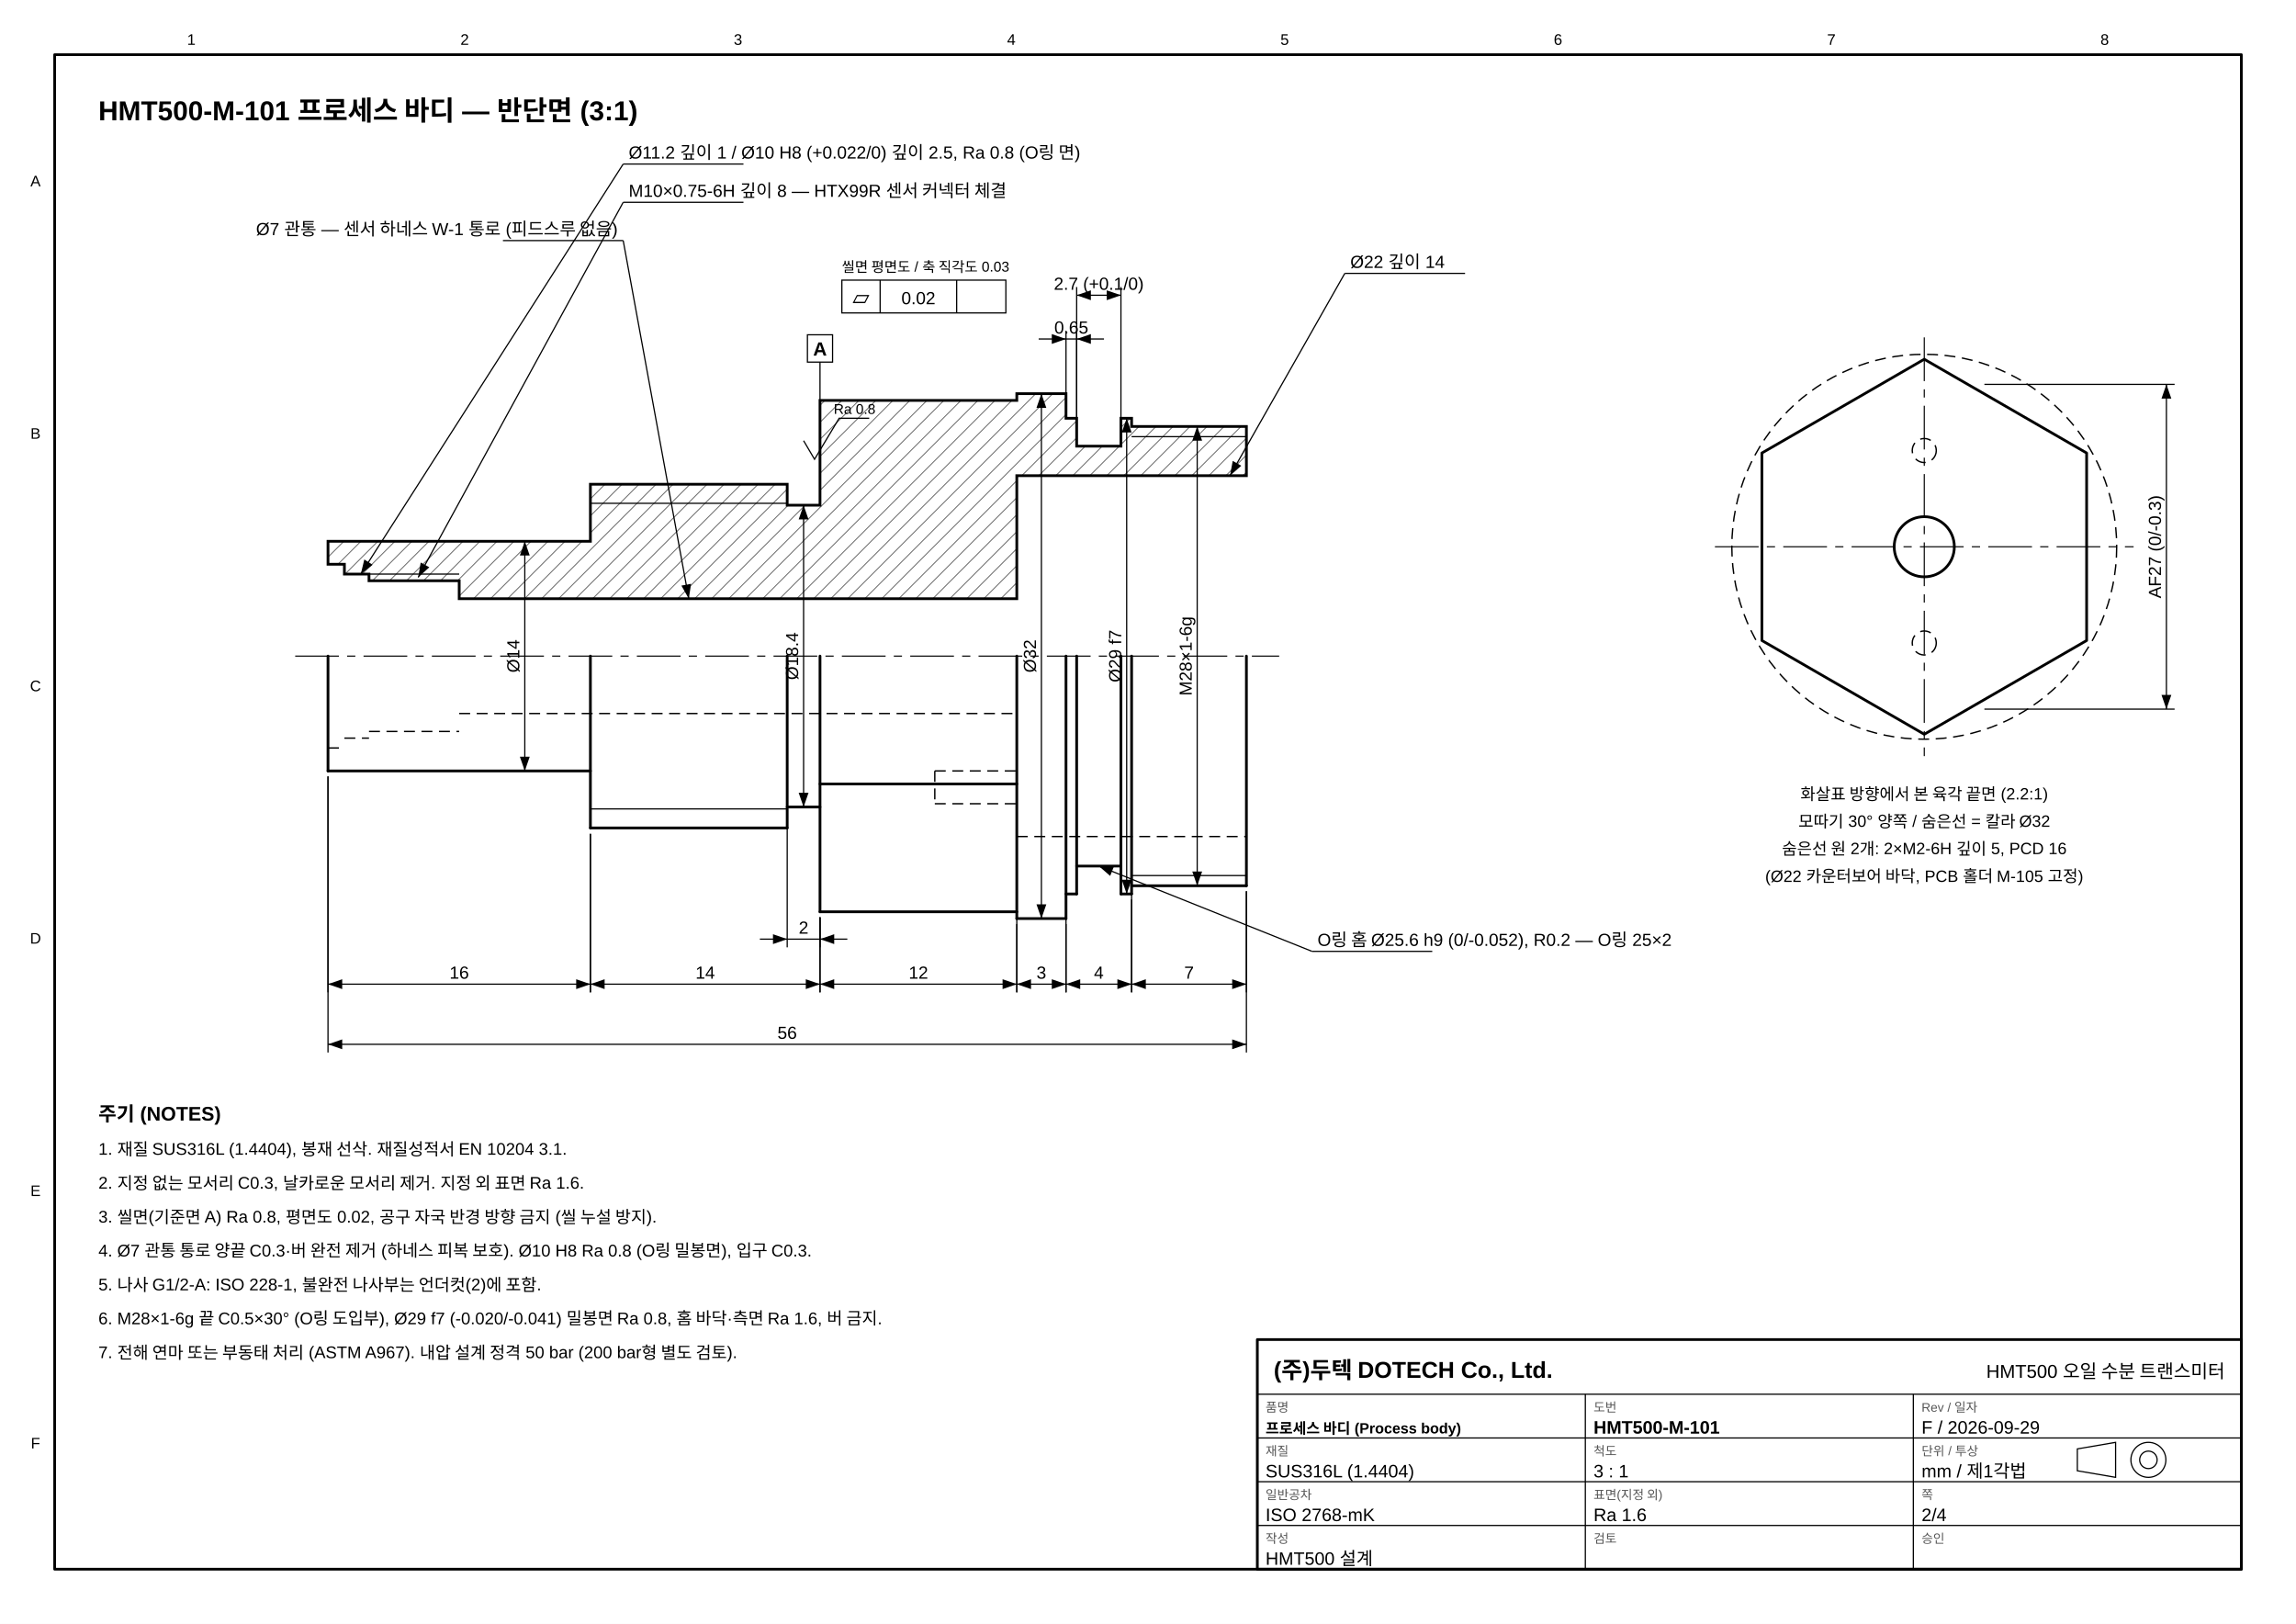
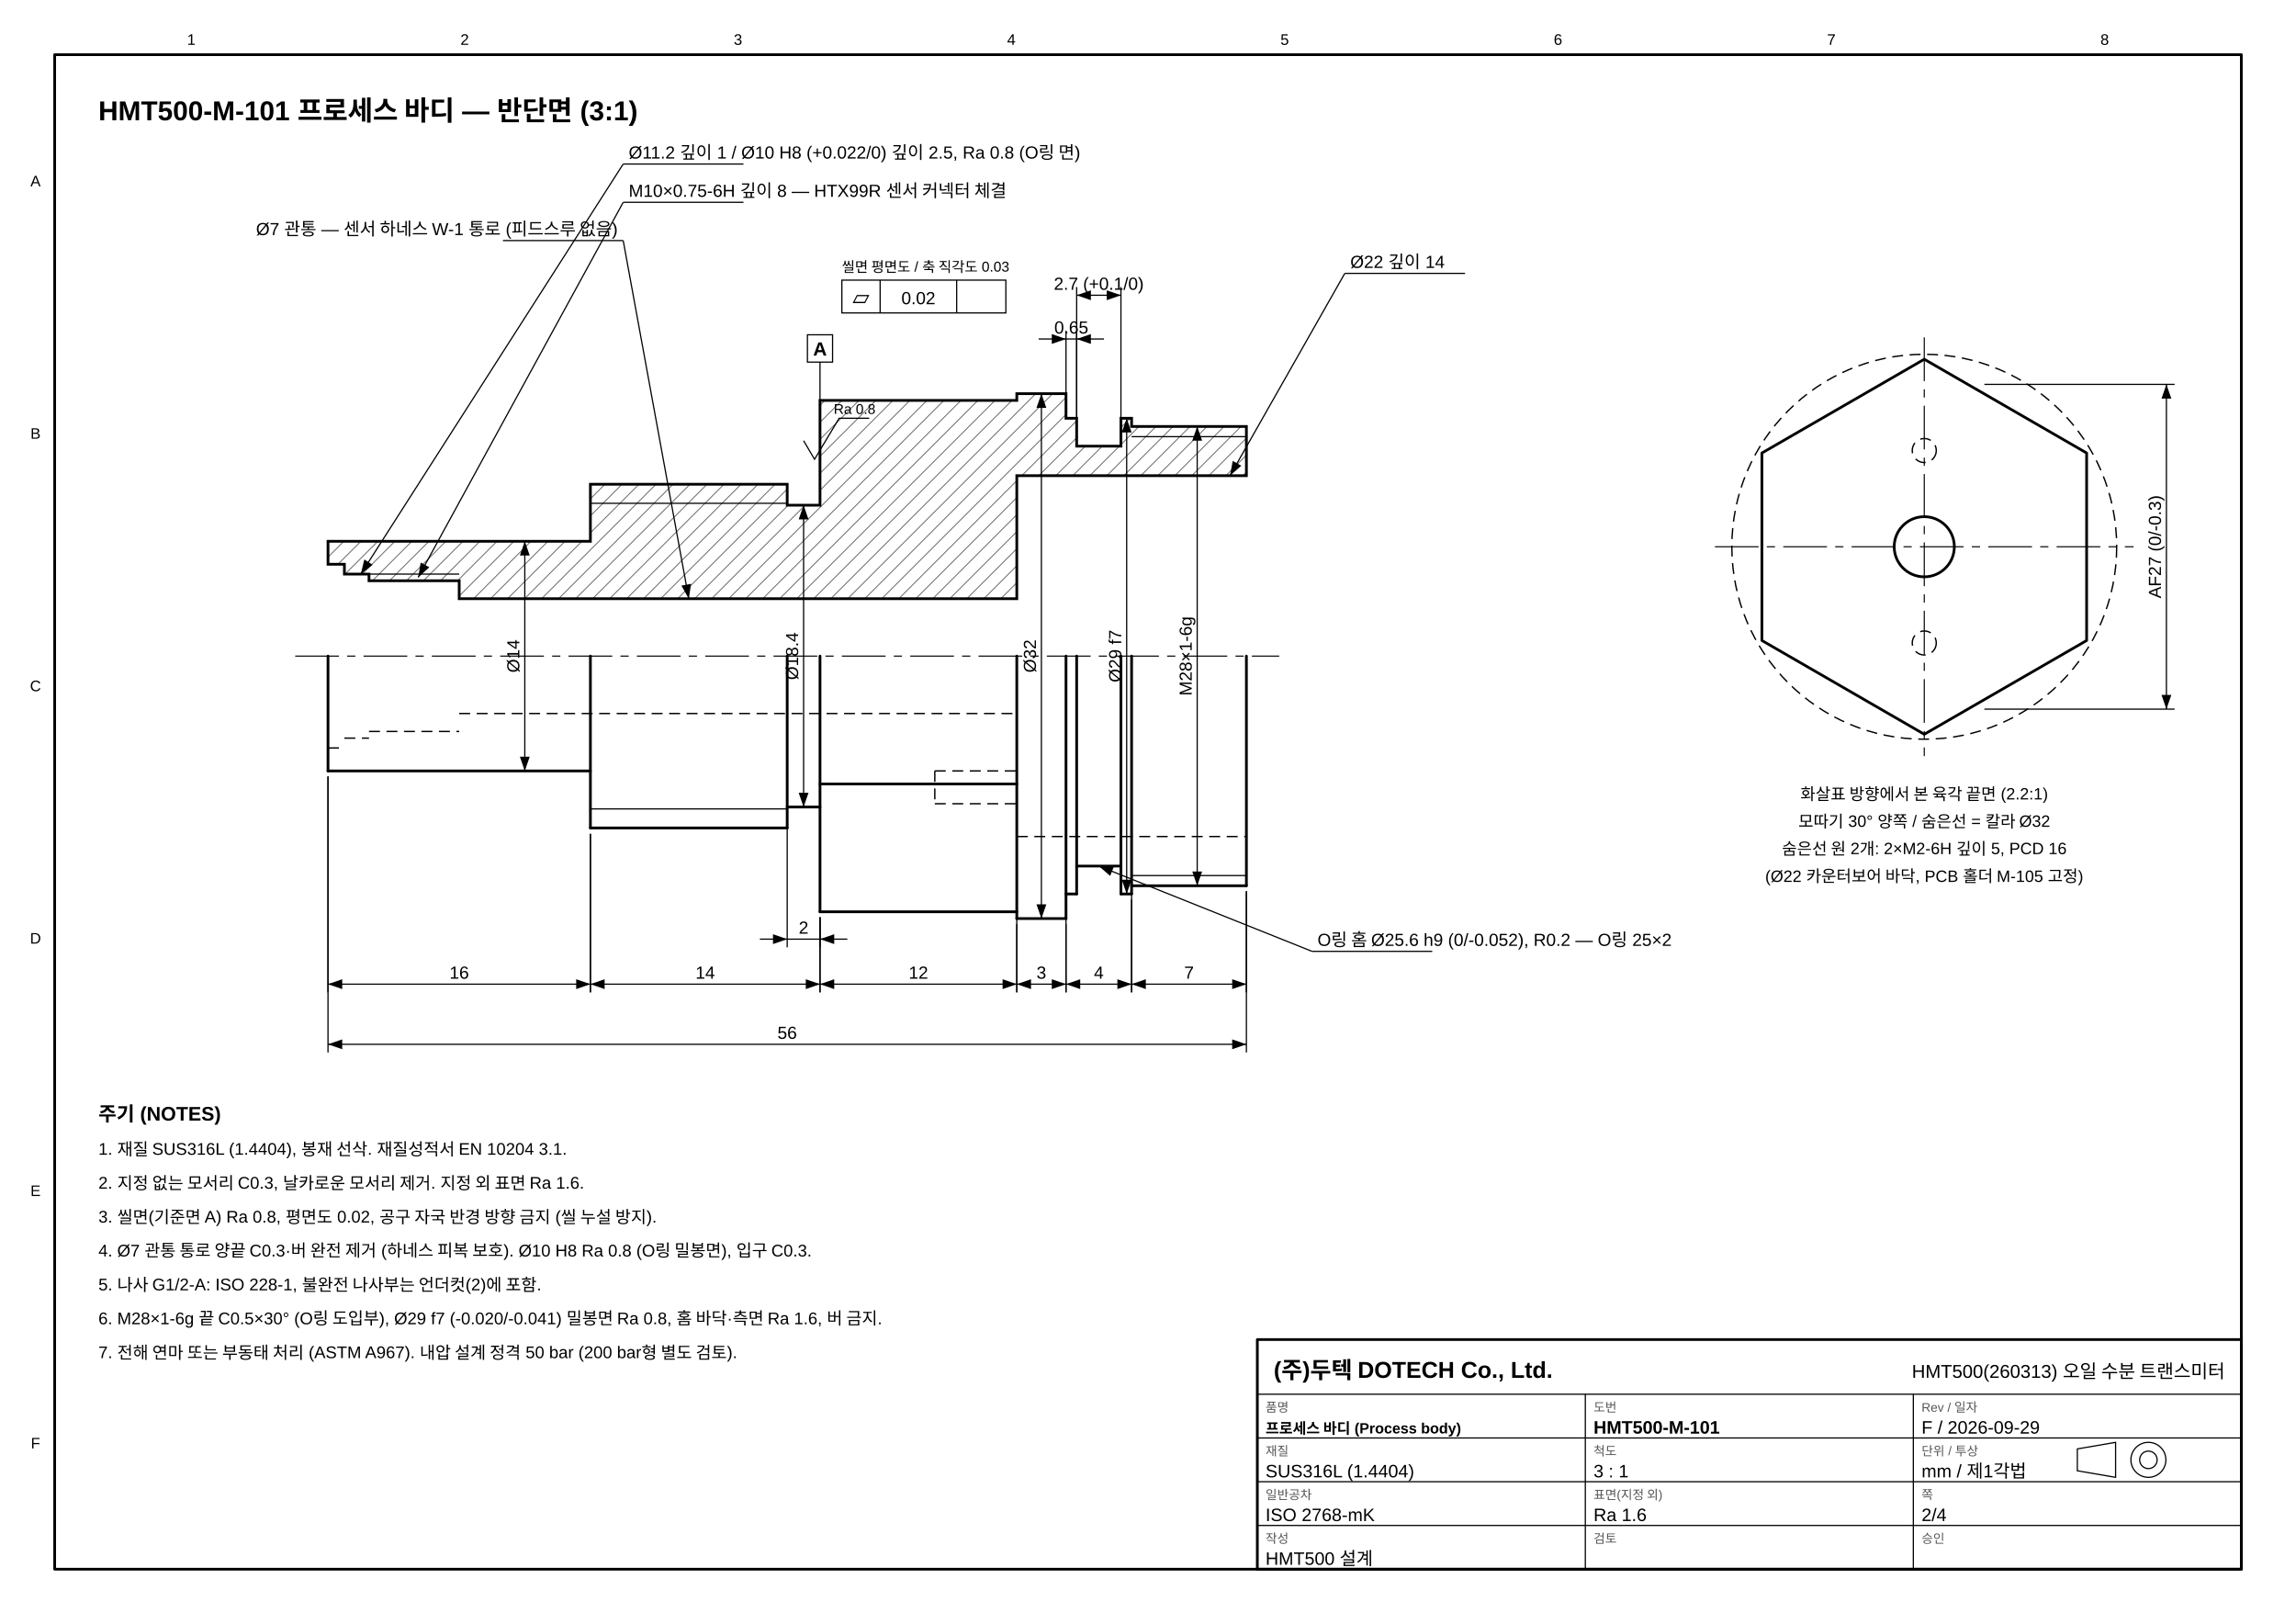
<svg xmlns="http://www.w3.org/2000/svg" width="420.0mm" height="297.0mm" viewBox="0 0 420.0 297.0">
  <rect width="420.0" height="297.0" fill="#fff" />
  <style>
 .thick{stroke:#000;stroke-width:0.5;fill:none;stroke-linecap:round;stroke-linejoin:round}
 .thin{stroke:#000;stroke-width:0.22;fill:none}
 .center{stroke:#000;stroke-width:0.2;stroke-dasharray:8 1.5 1.5 1.5;fill:none}
 .hidden{stroke:#000;stroke-width:0.25;stroke-dasharray:2 1.2;fill:none}
 .hatchfill{stroke:#000;stroke-width:0.5;fill:url(#hatch)}
 .hatchfill2{stroke:#000;stroke-width:0.5;fill:url(#hatch2)}
 .part2{stroke:#000;stroke-width:0.35;fill:url(#hatch2)}
 .buy{stroke:#000;stroke-width:0.35;fill:#e8e8e8}
 .green{stroke:#000;stroke-width:0.35;fill:#cfe8d0}
 .arrow{fill:#000;stroke:none}
 .t{font-family:'Noto Sans KR','NanumGothic','Malgun Gothic',Arial,sans-serif;fill:#000}
 .muted{fill:#555}
</style>
  <defs>
    <pattern id="hatch" width="2.2" height="2.2" patternUnits="userSpaceOnUse" patternTransform="rotate(45)">
      <line x1="0" y1="0" x2="0" y2="2.2" stroke="#000" stroke-width="0.18" />
    </pattern>
    <pattern id="hatch2" width="2.2" height="2.2" patternUnits="userSpaceOnUse" patternTransform="rotate(-45)">
      <line x1="0" y1="0" x2="0" y2="2.2" stroke="#000" stroke-width="0.18" />
    </pattern>
  </defs>
  <line x1="54.000" y1="120.000" x2="234.000" y2="120.000" class="center" />
  <polygon points="60.000,99.000 108.000,99.000 108.000,88.567 144.000,88.567 144.000,92.400 150.000,92.400 150.000,73.235 186.000,73.235 186.000,72.000 195.000,72.000 195.000,76.500 196.950,76.500 196.950,81.600 205.050,81.600 205.050,76.500 207.000,76.500 207.000,78.000 228.000,78.000 228.000,87.000 186.000,87.000 186.000,109.500 84.000,109.500 84.000,106.218 67.500,106.218 67.500,105.000 63.000,105.000 63.000,103.200 60.000,103.200" class="hatchfill" />
  <line x1="60.000" y1="141.000" x2="108.000" y2="141.000" class="thick" />
  <line x1="60.000" y1="120.000" x2="60.000" y2="141.000" class="thick" />
  <line x1="108.000" y1="151.433" x2="144.000" y2="151.433" class="thick" />
  <line x1="108.000" y1="120.000" x2="108.000" y2="151.433" class="thick" />
  <line x1="144.000" y1="147.600" x2="150.000" y2="147.600" class="thick" />
  <line x1="144.000" y1="120.000" x2="144.000" y2="151.433" class="thick" />
  <line x1="150.000" y1="166.765" x2="186.000" y2="166.765" class="thick" />
  <line x1="150.000" y1="120.000" x2="150.000" y2="166.765" class="thick" />
  <line x1="186.000" y1="168.000" x2="195.000" y2="168.000" class="thick" />
  <line x1="186.000" y1="120.000" x2="186.000" y2="168.000" class="thick" />
  <line x1="195.000" y1="163.500" x2="196.950" y2="163.500" class="thick" />
  <line x1="195.000" y1="120.000" x2="195.000" y2="168.000" class="thick" />
  <line x1="196.950" y1="158.400" x2="205.050" y2="158.400" class="thick" />
  <line x1="196.950" y1="120.000" x2="196.950" y2="163.500" class="thick" />
  <line x1="205.050" y1="163.500" x2="207.000" y2="163.500" class="thick" />
  <line x1="205.050" y1="120.000" x2="205.050" y2="163.500" class="thick" />
  <line x1="207.000" y1="162.000" x2="228.000" y2="162.000" class="thick" />
  <line x1="207.000" y1="120.000" x2="207.000" y2="163.500" class="thick" />
  <line x1="228.000" y1="120.000" x2="228.000" y2="162.000" class="thick" />
  <line x1="150.000" y1="143.383" x2="186.000" y2="143.383" class="thick" />
  <line x1="108.000" y1="147.947" x2="144.000" y2="147.947" class="thin" />
  <line x1="108.000" y1="92.053" x2="144.000" y2="92.053" class="thin" />
  <line x1="67.500" y1="105.000" x2="84.000" y2="105.000" class="thin" />
  <line x1="207.000" y1="160.136" x2="228.000" y2="160.136" class="thin" />
  <line x1="207.000" y1="79.864" x2="228.000" y2="79.864" class="thin" />
  <line x1="60.000" y1="136.800" x2="63.000" y2="136.800" class="hidden" />
  <line x1="63.000" y1="135.000" x2="67.500" y2="135.000" class="hidden" />
  <line x1="67.500" y1="133.782" x2="84.000" y2="133.782" class="hidden" />
  <line x1="84.000" y1="130.500" x2="186.000" y2="130.500" class="hidden" />
  <line x1="186.000" y1="153.000" x2="228.000" y2="153.000" class="hidden" />
  <line x1="171.000" y1="141.000" x2="186.000" y2="141.000" class="hidden" />
  <line x1="171.000" y1="147.000" x2="186.000" y2="147.000" class="hidden" />
  <line x1="171.000" y1="141.000" x2="171.000" y2="147.000" class="hidden" />
  <line x1="60.000" y1="142.000" x2="60.000" y2="181.500" class="thin" />
  <line x1="108.000" y1="152.500" x2="108.000" y2="181.500" class="thin" />
  <line x1="60.000" y1="180.000" x2="108.000" y2="180.000" class="thin" />
  <polygon points="60.000,180.000 62.600,179.100 62.600,180.900" class="arrow" />
  <polygon points="108.000,180.000 105.400,180.900 105.400,179.100" class="arrow" />
  <text x="84.000" y="179.000" font-size="3.2" text-anchor="middle" class="t ">16</text>
  <line x1="108.000" y1="152.500" x2="108.000" y2="181.500" class="thin" />
  <line x1="150.000" y1="167.765" x2="150.000" y2="181.500" class="thin" />
  <line x1="108.000" y1="180.000" x2="150.000" y2="180.000" class="thin" />
  <polygon points="108.000,180.000 110.600,179.100 110.600,180.900" class="arrow" />
  <polygon points="150.000,180.000 147.400,180.900 147.400,179.100" class="arrow" />
  <text x="129.000" y="179.000" font-size="3.2" text-anchor="middle" class="t ">14</text>
  <line x1="150.000" y1="167.765" x2="150.000" y2="181.500" class="thin" />
  <line x1="186.000" y1="167.765" x2="186.000" y2="181.500" class="thin" />
  <line x1="150.000" y1="180.000" x2="186.000" y2="180.000" class="thin" />
  <polygon points="150.000,180.000 152.600,179.100 152.600,180.900" class="arrow" />
  <polygon points="186.000,180.000 183.400,180.900 183.400,179.100" class="arrow" />
  <text x="168.000" y="179.000" font-size="3.2" text-anchor="middle" class="t ">12</text>
  <line x1="186.000" y1="169.000" x2="186.000" y2="181.500" class="thin" />
  <line x1="195.000" y1="169.000" x2="195.000" y2="181.500" class="thin" />
  <line x1="186.000" y1="180.000" x2="195.000" y2="180.000" class="thin" />
  <polygon points="186.000,180.000 188.600,179.100 188.600,180.900" class="arrow" />
  <polygon points="195.000,180.000 192.400,180.900 192.400,179.100" class="arrow" />
  <text x="190.500" y="179.000" font-size="3.2" text-anchor="middle" class="t ">3</text>
  <line x1="195.000" y1="164.500" x2="195.000" y2="181.500" class="thin" />
  <line x1="207.000" y1="164.500" x2="207.000" y2="181.500" class="thin" />
  <line x1="195.000" y1="180.000" x2="207.000" y2="180.000" class="thin" />
  <polygon points="195.000,180.000 197.600,179.100 197.600,180.900" class="arrow" />
  <polygon points="207.000,180.000 204.400,180.900 204.400,179.100" class="arrow" />
  <text x="201.000" y="179.000" font-size="3.2" text-anchor="middle" class="t ">4</text>
  <line x1="207.000" y1="163.000" x2="207.000" y2="181.500" class="thin" />
  <line x1="228.000" y1="163.000" x2="228.000" y2="181.500" class="thin" />
  <line x1="207.000" y1="180.000" x2="228.000" y2="180.000" class="thin" />
  <polygon points="207.000,180.000 209.600,179.100 209.600,180.900" class="arrow" />
  <polygon points="228.000,180.000 225.400,180.900 225.400,179.100" class="arrow" />
  <text x="217.500" y="179.000" font-size="3.2" text-anchor="middle" class="t ">7</text>
  <line x1="60.000" y1="142.000" x2="60.000" y2="192.500" class="thin" />
  <line x1="228.000" y1="163.000" x2="228.000" y2="192.500" class="thin" />
  <line x1="60.000" y1="191.000" x2="228.000" y2="191.000" class="thin" />
  <polygon points="60.000,191.000 62.600,190.100 62.600,191.900" class="arrow" />
  <polygon points="228.000,191.000 225.400,191.900 225.400,190.100" class="arrow" />
  <text x="144.000" y="190.000" font-size="3.2" text-anchor="middle" class="t ">56</text>
  <line x1="144.000" y1="148.600" x2="144.000" y2="173.265" class="thin" />
  <line x1="150.000" y1="167.765" x2="150.000" y2="173.265" class="thin" />
  <line x1="144.000" y1="171.765" x2="150.000" y2="171.765" class="thin" />
  <polygon points="144.000,171.765 141.400,172.665 141.400,170.865" class="arrow" />
  <polygon points="150.000,171.765 152.600,170.865 152.600,172.665" class="arrow" />
  <line x1="139.000" y1="171.765" x2="144.000" y2="171.765" class="thin" />
  <line x1="150.000" y1="171.765" x2="155.000" y2="171.765" class="thin" />
  <text x="147.000" y="170.765" font-size="3.2" text-anchor="middle" class="t ">2</text>
  <line x1="195.000" y1="75.500" x2="195.000" y2="60.500" class="thin" />
  <line x1="196.950" y1="80.600" x2="196.950" y2="60.500" class="thin" />
  <line x1="195.000" y1="62.000" x2="196.950" y2="62.000" class="thin" />
  <polygon points="195.000,62.000 192.400,62.900 192.400,61.100" class="arrow" />
  <polygon points="196.950,62.000 199.550,61.100 199.550,62.900" class="arrow" />
  <line x1="190.000" y1="62.000" x2="195.000" y2="62.000" class="thin" />
  <line x1="196.950" y1="62.000" x2="201.950" y2="62.000" class="thin" />
  <text x="195.975" y="61.000" font-size="3.2" text-anchor="middle" class="t ">0.65</text>
  <line x1="196.950" y1="80.600" x2="196.950" y2="52.500" class="thin" />
  <line x1="205.050" y1="80.600" x2="205.050" y2="52.500" class="thin" />
  <line x1="196.950" y1="54.000" x2="205.050" y2="54.000" class="thin" />
  <polygon points="196.950,54.000 199.550,53.100 199.550,54.900" class="arrow" />
  <polygon points="205.050,54.000 202.450,54.900 202.450,53.100" class="arrow" />
  <text x="201.000" y="53.000" font-size="3.2" text-anchor="middle" class="t ">2.7 (+0.1/0)</text>
  <line x1="96.000" y1="99.000" x2="96.000" y2="141.000" class="thin" />
  <polygon points="96.000,99.000 96.900,101.600 95.100,101.600" class="arrow" />
  <polygon points="96.000,141.000 95.100,138.400 96.900,138.400" class="arrow" />
  <text x="95.000" y="120.000" font-size="3.2" text-anchor="middle" transform="rotate(-90 95.000 120.000)" class="t ">Ø14</text>
  <line x1="147.000" y1="92.400" x2="147.000" y2="147.600" class="thin" />
  <polygon points="147.000,92.400 147.900,95.000 146.100,95.000" class="arrow" />
  <polygon points="147.000,147.600 146.100,145.000 147.900,145.000" class="arrow" />
  <text x="146.000" y="120.000" font-size="3.2" text-anchor="middle" transform="rotate(-90 146.000 120.000)" class="t ">Ø18.4</text>
  <line x1="190.500" y1="72.000" x2="190.500" y2="168.000" class="thin" />
  <polygon points="190.500,72.000 191.400,74.600 189.600,74.600" class="arrow" />
  <polygon points="190.500,168.000 189.600,165.400 191.400,165.400" class="arrow" />
  <text x="189.500" y="120.000" font-size="3.2" text-anchor="middle" transform="rotate(-90 189.500 120.000)" class="t ">Ø32</text>
  <line x1="206.100" y1="76.500" x2="206.100" y2="163.500" class="thin" />
  <polygon points="206.100,76.500 207.000,79.100 205.200,79.100" class="arrow" />
  <polygon points="206.100,163.500 205.200,160.900 207.000,160.900" class="arrow" />
  <text x="205.100" y="120.000" font-size="3.2" text-anchor="middle" transform="rotate(-90 205.100 120.000)" class="t ">Ø29 f7</text>
  <line x1="219.000" y1="78.000" x2="219.000" y2="162.000" class="thin" />
  <polygon points="219.000,78.000 219.900,80.600 218.100,80.600" class="arrow" />
  <polygon points="219.000,162.000 218.100,159.400 219.900,159.400" class="arrow" />
  <text x="218.000" y="120.000" font-size="3.2" text-anchor="middle" transform="rotate(-90 218.000 120.000)" class="t ">M28×1-6g</text>
  <line x1="66.000" y1="105.000" x2="114.000" y2="30.000" class="thin" />
  <polygon points="66.000,105.000 66.643,102.325 68.160,103.295" class="arrow" />
  <line x1="114.000" y1="30.000" x2="136.000" y2="30.000" class="thin" />
  <text x="115.000" y="29.000" font-size="3.2" text-anchor="start" class="t ">Ø11.2 깊이 1 / Ø10 H8 (+0.022/0) 깊이 2.5, Ra 0.8 (O링 면)</text>
  <line x1="76.500" y1="105.600" x2="114.000" y2="37.000" class="thin" />
  <polygon points="76.500,105.600 76.957,102.887 78.537,103.750" class="arrow" />
  <line x1="114.000" y1="37.000" x2="136.000" y2="37.000" class="thin" />
  <text x="115.000" y="36.000" font-size="3.2" text-anchor="start" class="t ">M10×0.75-6H 깊이 8 — HTX99R 센서 커넥터 체결</text>
  <line x1="126.000" y1="109.500" x2="114.000" y2="44.000" class="thin" />
  <polygon points="126.000,109.500 124.646,107.105 126.417,106.780" class="arrow" />
  <line x1="114.000" y1="44.000" x2="92.000" y2="44.000" class="thin" />
  <text x="113.000" y="43.000" font-size="3.2" text-anchor="end" class="t ">Ø7 관통 — 센서 하네스 W-1 통로 (피드스루 없음)</text>
  <line x1="201.000" y1="158.400" x2="240.000" y2="174.000" class="thin" />
  <polygon points="201.000,158.400 203.748,158.530 203.080,160.201" class="arrow" />
  <line x1="240.000" y1="174.000" x2="262.000" y2="174.000" class="thin" />
  <text x="241.000" y="173.000" font-size="3.2" text-anchor="start" class="t ">O링 홈 Ø25.6 h9 (0/-0.052), R0.2 — O링 25×2</text>
  <line x1="225.000" y1="87.000" x2="246.000" y2="50.000" class="thin" />
  <polygon points="225.000,87.000 225.501,84.295 227.066,85.183" class="arrow" />
  <line x1="246.000" y1="50.000" x2="268.000" y2="50.000" class="thin" />
  <text x="247.000" y="49.000" font-size="3.2" text-anchor="start" class="t ">Ø22 깊이 14</text>
  <rect x="147.70" y="61.23" width="4.6" height="5" class="thin" fill="none" />
  <text x="150.000" y="65.035" font-size="3.5" text-anchor="middle" font-weight="700" class="t ">A</text>
  <line x1="150.000" y1="66.235" x2="150.000" y2="73.235" class="thin" />
  <polyline points="147.000,80.600 149.000,84.000 153.500,76.500 159.000,76.500" class="thin" />
  <text x="152.500" y="75.700" font-size="2.6" text-anchor="start" class="t ">Ra 0.8</text>
  <rect x="154.0" y="51.235" width="30" height="6" class="thin" fill="#fff" />
  <line x1="161.000" y1="51.235" x2="161.000" y2="57.235" class="thin" />
  <line x1="175.000" y1="51.235" x2="175.000" y2="57.235" class="thin" />
  <text x="157.500" y="55.735" font-size="4" text-anchor="middle" class="t ">⏥</text>
  <text x="168.000" y="55.635" font-size="3.2" text-anchor="middle" class="t ">0.02</text>
  <text x="179.500" y="55.635" font-size="3.2" text-anchor="middle" class="t " />
  <text x="154.000" y="49.735" font-size="2.6" text-anchor="start" class="t ">씰면 평면도 / 축 직각도 0.03</text>
  <polygon points="381.700,117.147 352.000,134.295 322.300,117.147 322.300,82.853 352.000,65.705 381.700,82.853" class="thick" />
  <circle cx="352.000" cy="100.000" r="35.200" class="hidden" fill="none" />
  <circle cx="352.000" cy="100.000" r="5.500" class="thick" fill="none" />
  <line x1="313.705" y1="100.000" x2="390.295" y2="100.000" class="center" />
  <line x1="352.000" y1="61.705" x2="352.000" y2="138.295" class="center" />
  <line x1="363.000" y1="70.300" x2="397.795" y2="70.300" class="thin" />
  <line x1="363.000" y1="129.700" x2="397.795" y2="129.700" class="thin" />
  <line x1="396.295" y1="70.300" x2="396.295" y2="129.700" class="thin" />
  <polygon points="396.295,70.300 397.195,72.900 395.395,72.900" class="arrow" />
  <polygon points="396.295,129.700 395.395,127.100 397.195,127.100" class="arrow" />
  <text x="395.295" y="100.000" font-size="3.2" text-anchor="middle" transform="rotate(-90 395.295 100.000)" class="t ">AF27 (0/-0.3)</text>
  <text x="352.000" y="146.295" font-size="3.0" text-anchor="middle" class="t ">화살표 방향에서 본 육각 끝면 (2.2:1)</text>
  <text x="352.000" y="151.295" font-size="3.0" text-anchor="middle" class="t ">모따기 30° 양쪽 / 숨은선 = 칼라 Ø32</text>
  <circle cx="352.000" cy="117.600" r="2.200" class="hidden" fill="none" />
  <circle cx="352.000" cy="82.400" r="2.200" class="hidden" fill="none" />
  <text x="352.000" y="156.295" font-size="3.0" text-anchor="middle" class="t ">숨은선 원 2개: 2×M2-6H 깊이 5, PCD 16</text>
  <text x="352.000" y="161.295" font-size="3.0" text-anchor="middle" class="t ">(Ø22 카운터보어 바닥, PCB 홀더 M-105 고정)</text>
  <text x="18.000" y="205.000" font-size="3.6" text-anchor="start" font-weight="700" class="t ">주기 (NOTES)</text>
  <text x="18.000" y="211.200" font-size="3.1" text-anchor="start" class="t ">1. 재질 SUS316L (1.4404), 봉재 선삭. 재질성적서 EN 10204 3.1.</text>
  <text x="18.000" y="217.400" font-size="3.1" text-anchor="start" class="t ">2. 지정 없는 모서리 C0.3, 날카로운 모서리 제거. 지정 외 표면 Ra 1.6.</text>
  <text x="18.000" y="223.600" font-size="3.1" text-anchor="start" class="t ">3. 씰면(기준면 A) Ra 0.8, 평면도 0.02, 공구 자국 반경 방향 금지 (씰 누설 방지).</text>
  <text x="18.000" y="229.800" font-size="3.1" text-anchor="start" class="t ">4. Ø7 관통 통로 양끝 C0.3·버 완전 제거 (하네스 피복 보호). Ø10 H8 Ra 0.8 (O링 밀봉면), 입구 C0.3.</text>
  <text x="18.000" y="236.000" font-size="3.1" text-anchor="start" class="t ">5. 나사 G1/2-A: ISO 228-1, 불완전 나사부는 언더컷(2)에 포함.</text>
  <text x="18.000" y="242.200" font-size="3.1" text-anchor="start" class="t ">6. M28×1-6g 끝 C0.5×30° (O링 도입부), Ø29 f7 (-0.020/-0.041) 밀봉면 Ra 0.8, 홈 바닥·측면 Ra 1.6, 버 금지.</text>
  <text x="18.000" y="248.400" font-size="3.1" text-anchor="start" class="t ">7. 전해 연마 또는 부동태 처리 (ASTM A967). 내압 설계 정격 50 bar (200 bar형 별도 검토).</text>
  <text x="18.000" y="22.000" font-size="5" text-anchor="start" font-weight="700" class="t ">HMT500-M-101  프로세스 바디  —  반단면 (3:1)</text>
  <rect x="10" y="10" width="400.0" height="277.0" class="thick" fill="none" />
  <text x="35.000" y="8.200" font-size="2.8" text-anchor="middle" class="t ">1</text>
  <text x="85.000" y="8.200" font-size="2.8" text-anchor="middle" class="t ">2</text>
  <text x="135.000" y="8.200" font-size="2.8" text-anchor="middle" class="t ">3</text>
  <text x="185.000" y="8.200" font-size="2.8" text-anchor="middle" class="t ">4</text>
  <text x="235.000" y="8.200" font-size="2.8" text-anchor="middle" class="t ">5</text>
  <text x="285.000" y="8.200" font-size="2.8" text-anchor="middle" class="t ">6</text>
  <text x="335.000" y="8.200" font-size="2.8" text-anchor="middle" class="t ">7</text>
  <text x="385.000" y="8.200" font-size="2.8" text-anchor="middle" class="t ">8</text>
  <text x="6.500" y="34.083" font-size="2.8" text-anchor="middle" class="t ">A</text>
  <text x="6.500" y="80.250" font-size="2.8" text-anchor="middle" class="t ">B</text>
  <text x="6.500" y="126.417" font-size="2.8" text-anchor="middle" class="t ">C</text>
  <text x="6.500" y="172.583" font-size="2.8" text-anchor="middle" class="t ">D</text>
  <text x="6.500" y="218.750" font-size="2.8" text-anchor="middle" class="t ">E</text>
  <text x="6.500" y="264.917" font-size="2.8" text-anchor="middle" class="t ">F</text>
  <rect x="230.0" y="245.0" width="180" height="42" class="thick" fill="#fff" />
  <line x1="230.000" y1="255.000" x2="410.000" y2="255.000" class="thin" />
  <line x1="230.000" y1="263.000" x2="410.000" y2="263.000" class="thin" />
  <line x1="230.000" y1="271.000" x2="410.000" y2="271.000" class="thin" />
  <line x1="230.000" y1="279.000" x2="410.000" y2="279.000" class="thin" />
  <line x1="290.000" y1="255.000" x2="290.000" y2="287.000" class="thin" />
  <line x1="350.000" y1="255.000" x2="350.000" y2="287.000" class="thin" />
  <text x="233.000" y="252.000" font-size="4.2" text-anchor="start" font-weight="700" class="t ">(주)두텍  DOTECH Co., Ltd.</text>
-   <text x="407.000" y="252.000" font-size="3.4" text-anchor="end" class="t ">HMT500 오일 수분 트랜스미터</text>
+   <text x="407.000" y="252.000" font-size="3.4" text-anchor="end" class="t ">HMT500(260313) 오일 수분 트랜스미터</text>
  <text x="231.500" y="258.200" font-size="2.3" text-anchor="start" class="t muted">품명</text>
  <text x="231.500" y="262.200" font-size="2.7" text-anchor="start" font-weight="700" class="t ">프로세스 바디 (Process body)</text>
  <text x="291.500" y="258.200" font-size="2.3" text-anchor="start" class="t muted">도번</text>
  <text x="291.500" y="262.200" font-size="3.3" text-anchor="start" font-weight="700" class="t ">HMT500-M-101</text>
  <text x="351.500" y="258.200" font-size="2.3" text-anchor="start" class="t muted">Rev / 일자</text>
  <text x="351.500" y="262.200" font-size="3.3" text-anchor="start" class="t ">F / 2026-09-29</text>
  <text x="231.500" y="266.200" font-size="2.3" text-anchor="start" class="t muted">재질</text>
  <text x="231.500" y="270.200" font-size="3.3" text-anchor="start" class="t ">SUS316L (1.4404)</text>
  <text x="291.500" y="266.200" font-size="2.3" text-anchor="start" class="t muted">척도</text>
  <text x="291.500" y="270.200" font-size="3.3" text-anchor="start" class="t ">3 : 1</text>
  <text x="351.500" y="266.200" font-size="2.3" text-anchor="start" class="t muted">단위 / 투상</text>
  <text x="351.500" y="270.200" font-size="3.3" text-anchor="start" class="t ">mm / 제1각법</text>
  <text x="231.500" y="274.200" font-size="2.3" text-anchor="start" class="t muted">일반공차</text>
  <text x="231.500" y="278.200" font-size="3.3" text-anchor="start" class="t ">ISO 2768-mK</text>
  <text x="291.500" y="274.200" font-size="2.3" text-anchor="start" class="t muted">표면(지정 외)</text>
  <text x="291.500" y="278.200" font-size="3.3" text-anchor="start" class="t ">Ra 1.6</text>
  <text x="351.500" y="274.200" font-size="2.3" text-anchor="start" class="t muted">쪽</text>
  <text x="351.500" y="278.200" font-size="3.3" text-anchor="start" class="t ">2/4</text>
  <text x="231.500" y="282.200" font-size="2.3" text-anchor="start" class="t muted">작성</text>
  <text x="231.500" y="286.200" font-size="3.3" text-anchor="start" class="t ">HMT500 설계</text>
  <text x="291.500" y="282.200" font-size="2.3" text-anchor="start" class="t muted">검토</text>
  <text x="291.500" y="286.200" font-size="3.3" text-anchor="start" class="t " />
  <text x="351.500" y="282.200" font-size="2.3" text-anchor="start" class="t muted">승인</text>
  <text x="351.500" y="286.200" font-size="3.3" text-anchor="start" class="t " />
  <polygon points="380.0,265.0 387.0,263.8 387.0,270.2 380.0,269.0" class="thin" fill="none" />
  <circle cx="393.000" cy="267.000" r="3.200" class="thin" fill="none" />
  <circle cx="393.000" cy="267.000" r="1.600" class="thin" fill="none" />
</svg>
